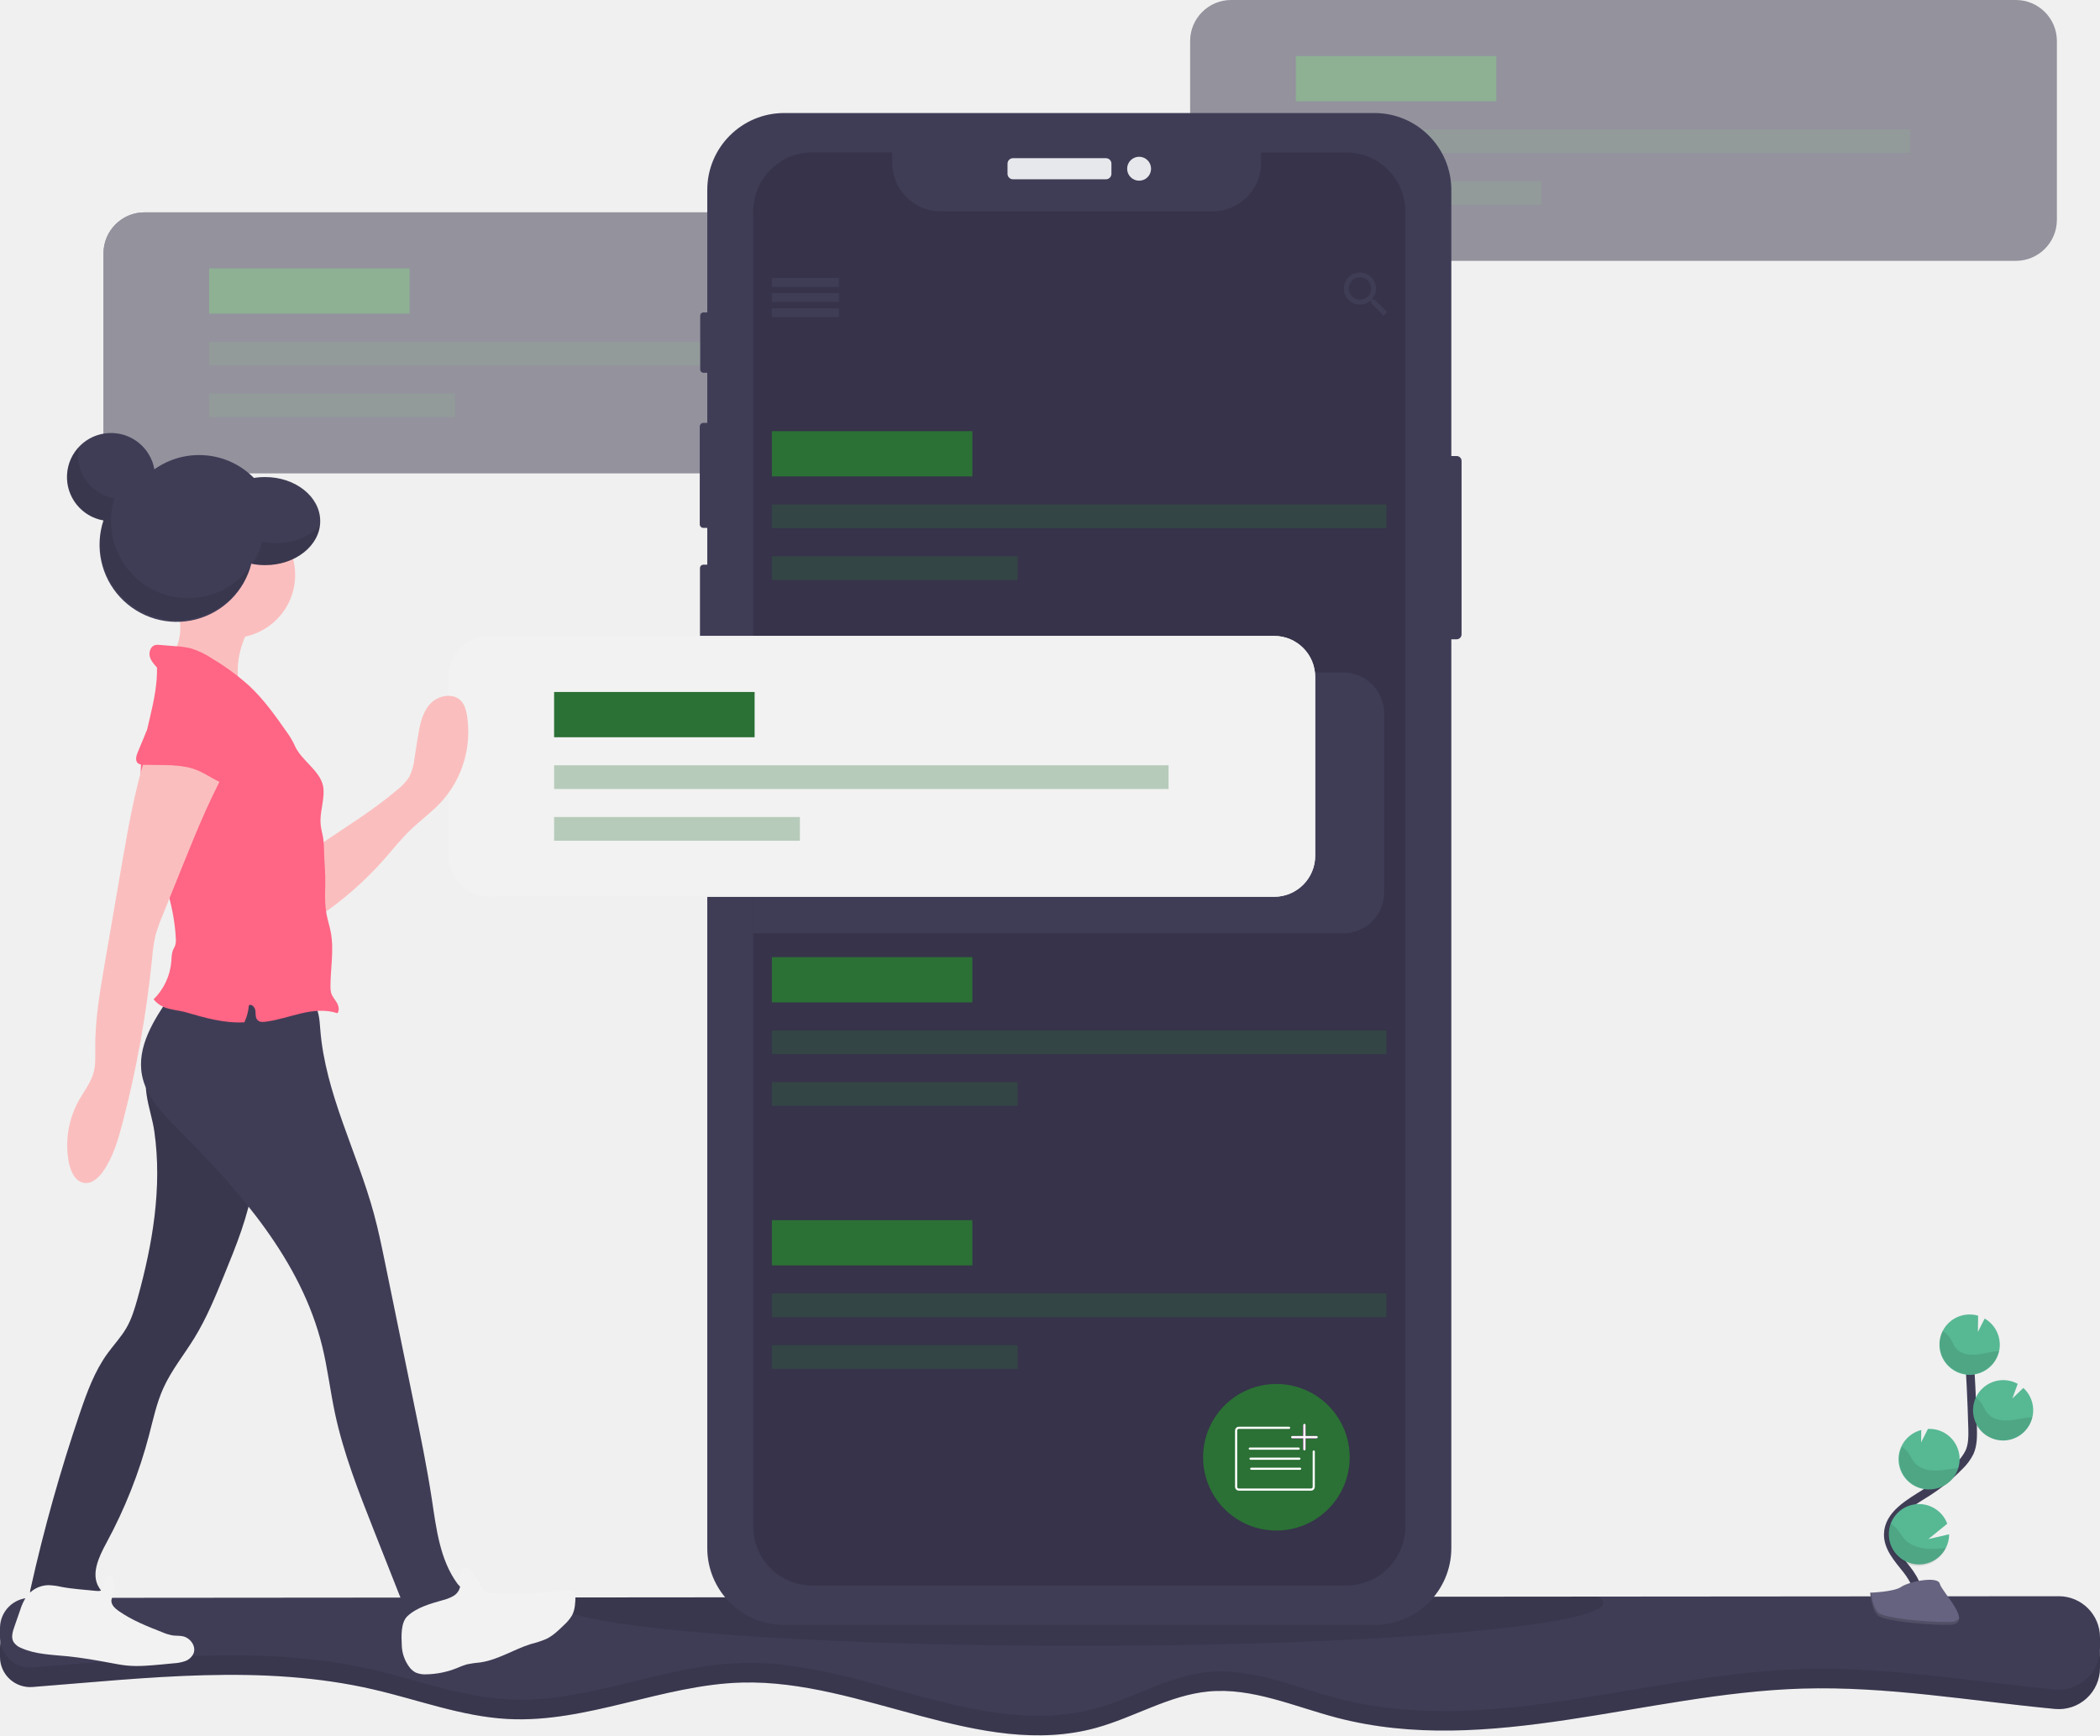
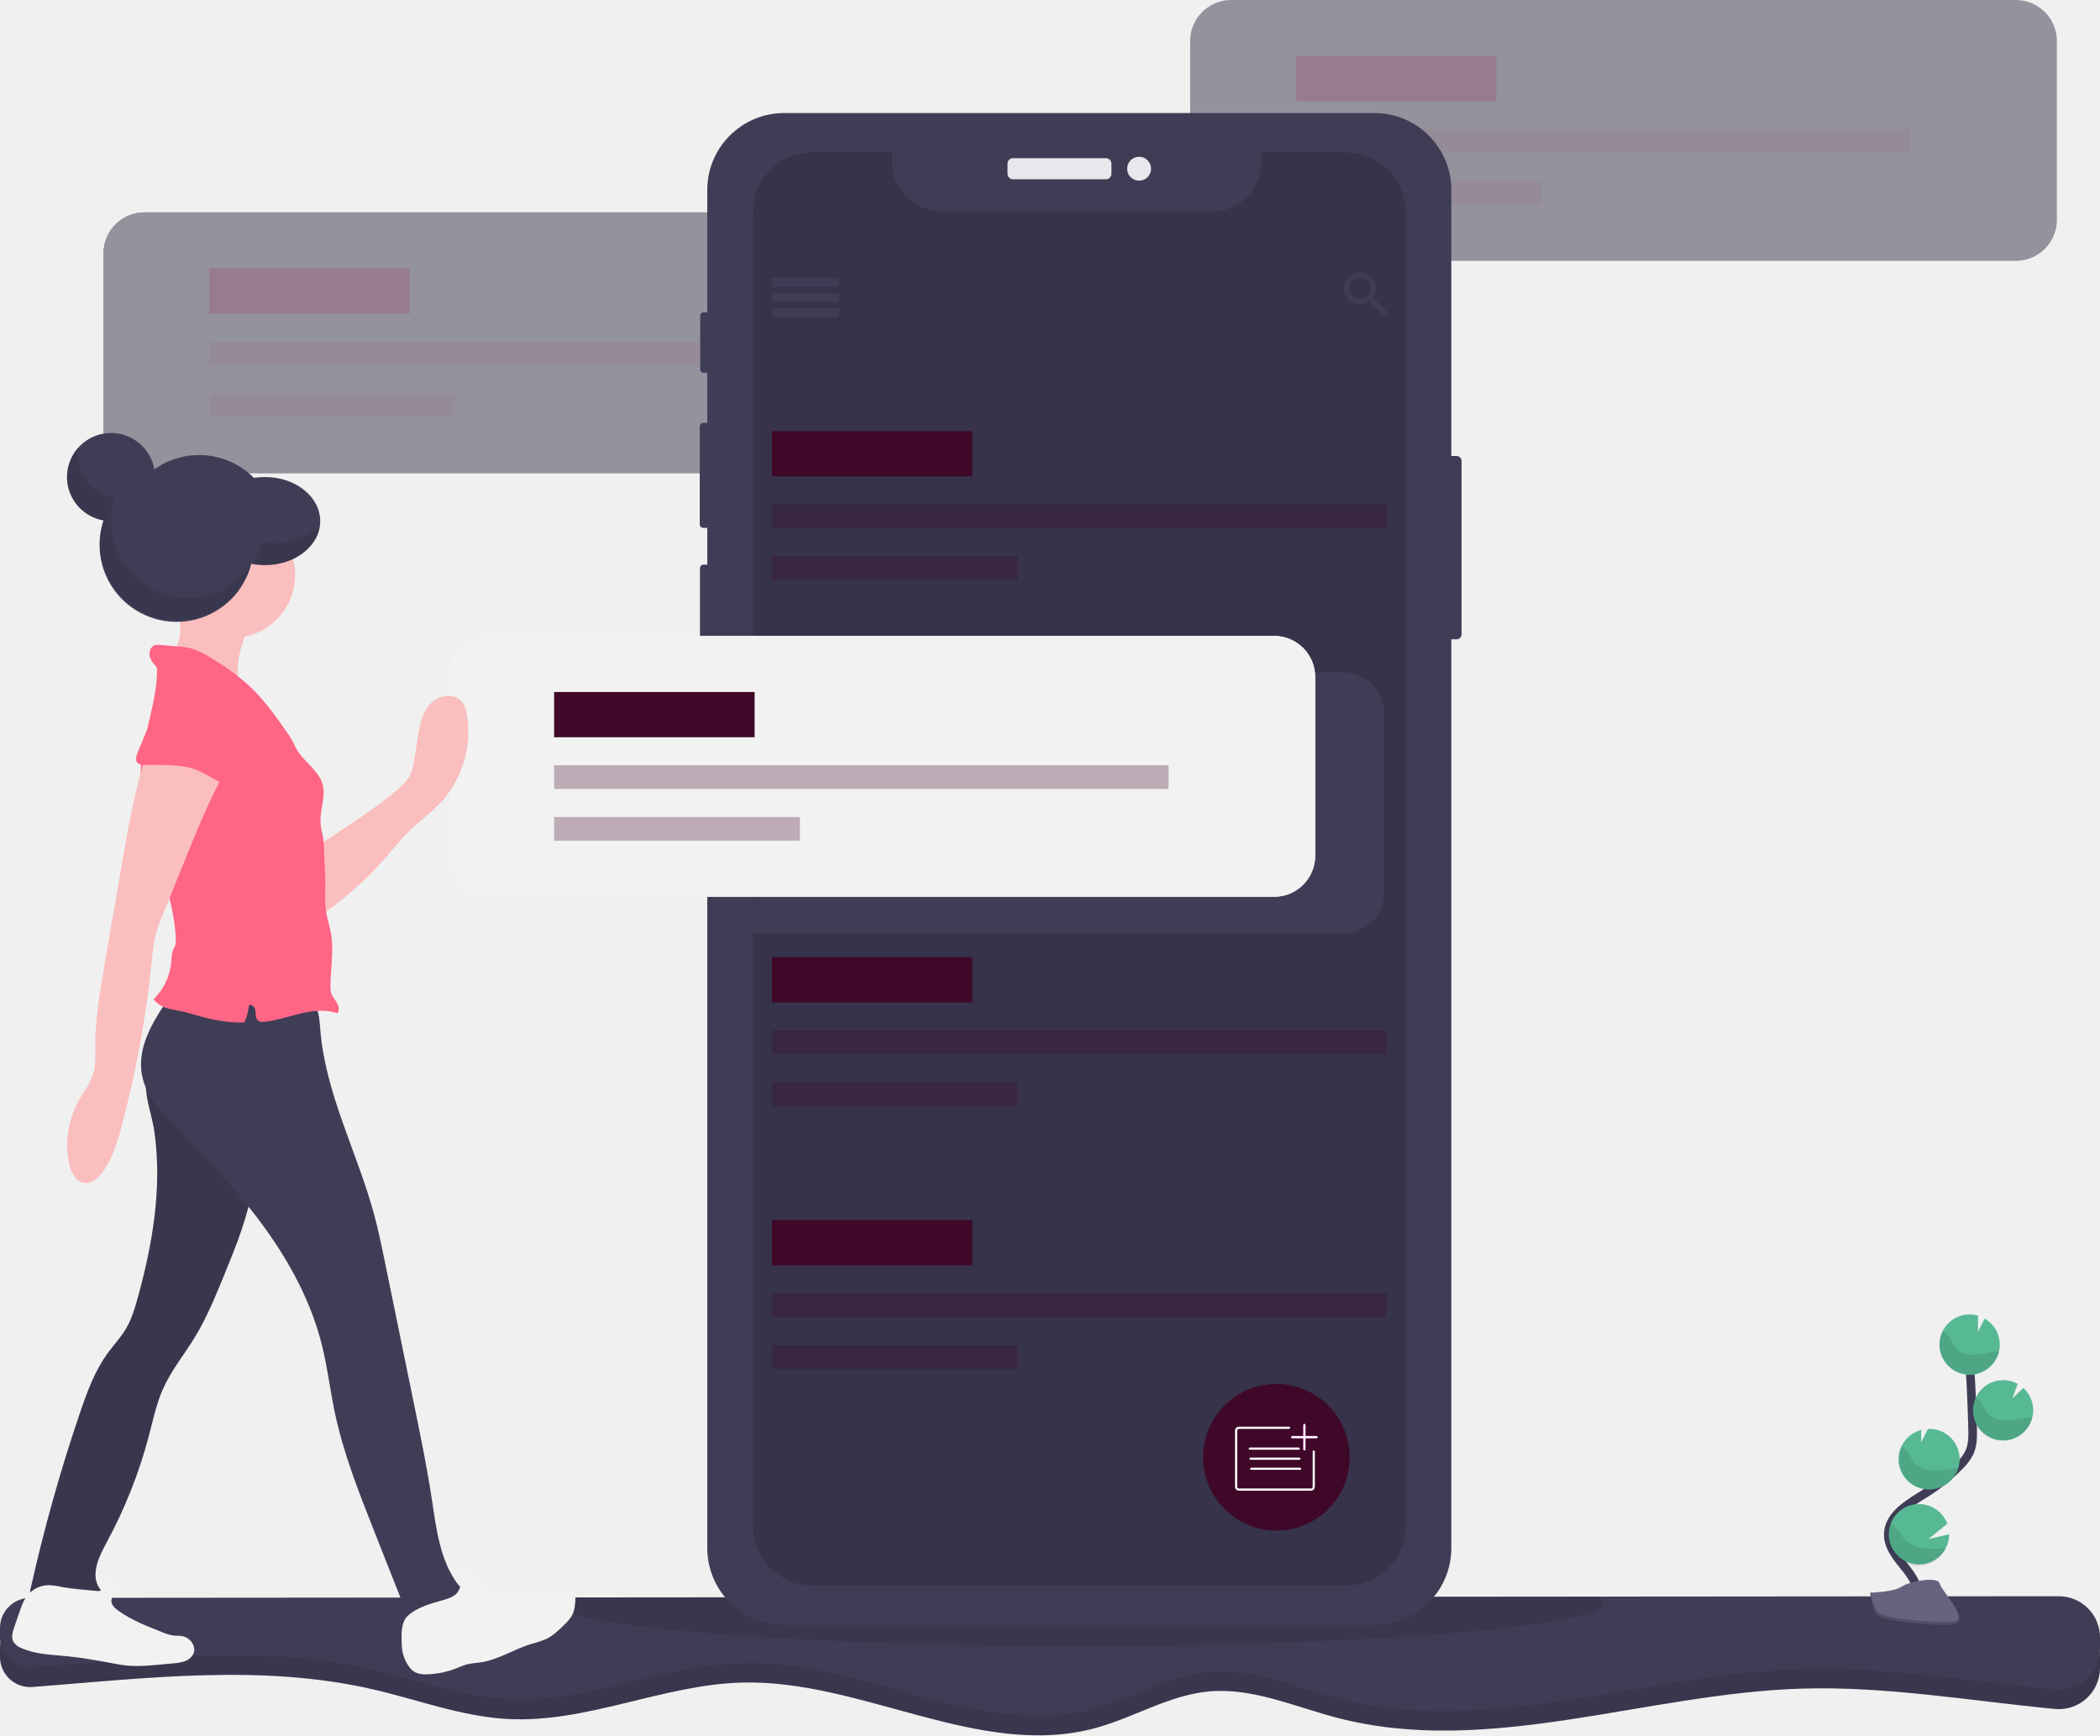
<svg xmlns="http://www.w3.org/2000/svg" id="ada6f7ae-8394-4767-8700-18704e9e9034" data-name="Layer 1" width="974" height="805.02" viewBox="0 0 974 805.02">
  <path d="M1087,816.24v5a19.11,19.11,0,0,1-20.91,19c-39.15-3.72-78.12-10.64-117.4-9.43-72.42,2.21-145.44,31.83-215.54,13.53-19.77-5.16-39.32-14.13-59.66-12.2-18.25,1.73-34.49,12.05-52.17,16.89C567.55,863.79,512.8,826.49,457.06,828c-36.74,1-71.92,18.89-108.62,16.9-21.27-1.14-41.53-8.92-62.28-13.71-51.66-11.94-104.86-5.27-158.09-1.13A14,14,0,0,1,113,816.13v-4.28a14,14,0,0,1,14-14l940.92-.76A19.11,19.11,0,0,1,1087,816.24Z" transform="translate(-113 -47.49)" fill="#3f3d56" />
  <path d="M1087,816.24v5a19.11,19.11,0,0,1-20.91,19c-39.15-3.72-78.12-10.64-117.4-9.43-72.42,2.21-145.44,31.83-215.54,13.53-19.77-5.16-39.32-14.13-59.66-12.2-18.25,1.73-34.49,12.05-52.17,16.89C567.55,863.79,512.8,826.49,457.06,828c-36.74,1-71.92,18.89-108.62,16.9-21.27-1.14-41.53-8.92-62.28-13.71-51.66-11.94-104.86-5.27-158.09-1.13A14,14,0,0,1,113,816.13v-4.28a14,14,0,0,1,14-14l940.92-.76A19.11,19.11,0,0,1,1087,816.24Z" transform="translate(-113 -47.49)" opacity="0.1" />
  <path d="M1087,807.1v5a20.39,20.39,0,0,1-.11,2.08,19.11,19.11,0,0,1-20.8,17c-39.15-3.73-78.12-10.65-117.4-9.44-72.42,2.22-145.44,31.84-215.54,13.53-19.77-5.16-39.32-14.13-59.66-12.2-18.25,1.73-34.49,12.05-52.17,16.9-53.77,14.72-108.52-22.58-164.26-21.08-36.74,1-71.92,18.89-108.62,16.91-21.27-1.15-41.53-8.92-62.28-13.72-51.65-11.93-104.86-5.26-158.09-1.12a14,14,0,0,1-14.86-11.5A13.7,13.7,0,0,1,113,807v-4.28a14,14,0,0,1,14-14l235.83-.19,481.81-.4,223.28-.18A19.11,19.11,0,0,1,1087,807.1Z" transform="translate(-113 -47.49)" fill="#3f3d56" />
  <path d="M856.59,791c0,2.21-4.36,4.33-12.4,6.32C812,805.27,721,811,613.59,811c-105.67,0-195.58-5.55-229-13.31-9-2.09-14-4.34-14-6.69,0-.82.6-1.63,1.78-2.43l481.81-.4C855.77,789.1,856.59,790,856.59,791Z" transform="translate(-113 -47.49)" opacity="0.1" />
  <g opacity="0.5">
    <rect x="552" width="402" height="121" rx="19.03" fill="#36334a" />
-     <rect x="601" y="26" width="93" height="21" fill="#2b7035" />
-     <rect x="601" y="60" width="285" height="11" fill="#2b7035" opacity="0.3" />
-     <rect x="601" y="84" width="114" height="11" fill="#2b7035" opacity="0.3" />
+     <rect x="601" y="26" width="93" height="21" fill="#3f0829" />
+     <rect x="601" y="60" width="285" height="11" fill="#3f0829" opacity="0.3" />
+     <rect x="601" y="84" width="114" height="11" fill="#3f0829" opacity="0.3" />
  </g>
  <g opacity="0.5">
    <rect x="48" y="98.51" width="402" height="121" rx="19.03" fill="#36334a" />
    <rect x="97" y="124.51" width="93" height="21" fill="#36334a" />
    <rect x="97" y="158.51" width="285" height="11" fill="#36334a" />
    <rect x="97" y="182.51" width="114" height="11" fill="#36334a" />
    <rect x="48" y="98.51" width="402" height="121" rx="19.03" fill="#36334a" />
-     <rect x="97" y="124.51" width="93" height="21" fill="#2b7035" />
-     <rect x="97" y="158.51" width="285" height="11" fill="#2b7035" opacity="0.3" />
-     <rect x="97" y="182.51" width="114" height="11" fill="#2b7035" opacity="0.3" />
+     <rect x="97" y="124.51" width="93" height="21" fill="#3f0829" />
+     <rect x="97" y="158.51" width="285" height="11" fill="#3f0829" opacity="0.3" />
+     <rect x="97" y="182.51" width="114" height="11" fill="#3f0829" opacity="0.3" />
  </g>
  <rect x="667.58" y="211.54" width="10.31" height="85.02" rx="2.29" fill="#3f3d56" />
  <rect x="324.76" y="144.93" width="5.79" height="27.99" rx="1.5" fill="#3f3d56" />
  <rect x="324.55" y="196.17" width="6.52" height="48.72" rx="1.69" fill="#3f3d56" />
  <rect x="324.65" y="261.94" width="6.21" height="49.14" rx="1.61" fill="#3f3d56" />
  <rect x="328.04" y="52.43" width="345.1" height="701.37" rx="35.69" fill="#3f3d56" />
  <rect x="467.3" y="73.38" width="48.19" height="9.79" rx="2.54" fill="#e6e8ec" />
  <circle cx="528.33" cy="78.27" r="5.55" fill="#e6e8ec" />
  <path d="M764.83,145.6v610A27.41,27.41,0,0,1,737.42,783H489.76a27.41,27.41,0,0,1-27.41-27.4v-610a27.41,27.41,0,0,1,27.41-27.41h37.06V123a22.58,22.58,0,0,0,22.57,22.57h126A22.57,22.57,0,0,0,697.91,123v-4.76h39.51A27.41,27.41,0,0,1,764.83,145.6Z" transform="translate(-113 -47.49)" fill="#36334a" />
  <rect x="358" y="129" width="31" height="4" fill="#3f3d56" />
  <rect x="358" y="136" width="31" height="4" fill="#3f3d56" />
  <rect x="358" y="143" width="31" height="4" fill="#3f3d56" />
  <rect x="358" y="129" width="31" height="4" fill="#3f3d56" />
  <rect x="358" y="136" width="31" height="4" fill="#3f3d56" />
  <rect x="358" y="143" width="31" height="4" fill="#3f3d56" />
  <path d="M750.66,186.49h-.91l-.35-.29a7.61,7.61,0,0,0,1.78-4.89,7.44,7.44,0,1,0-7.4,7.48,7.73,7.73,0,0,0,4.88-1.78l.34.29v.92l5.74,5.75,1.72-1.72Zm-6.88,0a5.18,5.18,0,1,1,5.16-5.18A5.15,5.15,0,0,1,743.78,186.49Z" transform="translate(-113 -47.49)" fill="#3f3d56" />
-   <rect x="358" y="200" width="93" height="21" fill="#2b7035" />
-   <rect x="358" y="234" width="285" height="11" fill="#2b7035" opacity="0.3" />
-   <rect x="358" y="258" width="114" height="11" fill="#2b7035" opacity="0.3" />
-   <rect x="358" y="444" width="93" height="21" fill="#2b7035" />
-   <rect x="358" y="478" width="285" height="11" fill="#2b7035" opacity="0.3" />
-   <rect x="358" y="502" width="114" height="11" fill="#2b7035" opacity="0.3" />
-   <rect x="358" y="566" width="93" height="21" fill="#2b7035" />
-   <rect x="358" y="600" width="285" height="11" fill="#2b7035" opacity="0.3" />
-   <rect x="358" y="624" width="114" height="11" fill="#2b7035" opacity="0.3" />
-   <circle cx="592" cy="676" r="34" fill="#2b7035" />
+   <rect x="358" y="200" width="93" height="21" fill="#3f0829" />
+   <rect x="358" y="234" width="285" height="11" fill="#3f0829" opacity="0.3" />
+   <rect x="358" y="258" width="114" height="11" fill="#3f0829" opacity="0.3" />
+   <rect x="358" y="444" width="93" height="21" fill="#3f0829" />
+   <rect x="358" y="478" width="285" height="11" fill="#3f0829" opacity="0.3" />
+   <rect x="358" y="502" width="114" height="11" fill="#3f0829" opacity="0.3" />
+   <rect x="358" y="566" width="93" height="21" fill="#3f0829" />
+   <rect x="358" y="600" width="285" height="11" fill="#3f0829" opacity="0.3" />
+   <rect x="358" y="624" width="114" height="11" fill="#3f0829" opacity="0.3" />
+   <circle cx="592" cy="676" r="34" fill="#3f0829" />
  <path d="M722.33,720.81v16.43a1.25,1.25,0,0,1-1.25,1.25h-33.5a1.25,1.25,0,0,1-1.25-1.25V711.07a1.25,1.25,0,0,1,1.25-1.25h23.31" transform="translate(-113 -47.49)" fill="none" stroke="#fff" stroke-linecap="round" stroke-miterlimit="10" />
  <line x1="579.67" y1="672" x2="602.33" y2="672" fill="none" stroke="#fff" stroke-linecap="round" stroke-miterlimit="10" />
  <line x1="580" y1="676.67" x2="602.67" y2="676.67" fill="none" stroke="#fff" stroke-linecap="round" stroke-miterlimit="10" />
  <line x1="580.33" y1="681.33" x2="603" y2="681.33" fill="none" stroke="#fff" stroke-linecap="round" stroke-miterlimit="10" />
  <line x1="605" y1="661" x2="605" y2="672.33" fill="none" stroke="#f0f" stroke-miterlimit="10" />
  <line x1="610.67" y1="666.67" x2="599.33" y2="666.67" fill="none" stroke="#f0f" stroke-miterlimit="10" />
  <line x1="605" y1="661" x2="605" y2="672.33" fill="none" stroke="#fff" stroke-linecap="round" stroke-miterlimit="10" />
  <line x1="610.67" y1="666.67" x2="599.33" y2="666.67" fill="none" stroke="#fff" stroke-linecap="round" stroke-miterlimit="10" />
  <path d="M1001.6,792.66c3-5.51-.4-12.27-4.29-17.18s-8.61-10-8.51-16.29c.15-9,9.7-14.31,17.33-19.09a84,84,0,0,0,15.56-12.51,22.8,22.8,0,0,0,4.78-6.4c1.58-3.52,1.54-7.52,1.44-11.37q-.51-19.26-1.91-38.49" transform="translate(-113 -47.49)" fill="none" stroke="#3f3d56" stroke-miterlimit="10" stroke-width="4" />
  <path d="M1040.51,670.63a14,14,0,0,0-7-11.5l-3.14,6.22.1-7.53a14.22,14.22,0,0,0-4.63-.56,14,14,0,1,0,14.68,13.37Z" transform="translate(-113 -47.49)" fill="#57b894" />
  <path d="M1015.48,765.62a14,14,0,1,1,.68-11.3l-8.77,7.13,9.65-2.23A14,14,0,0,1,1015.48,765.62Z" transform="translate(-113 -47.49)" fill="#57b894" />
  <path d="M1008.55,738.37a14,14,0,0,1-4.45-27.53l-.08,5.78,3.18-6.29h0a14,14,0,0,1,14.67,13.36,13.84,13.84,0,0,1-.6,4.79A14,14,0,0,1,1008.55,738.37Z" transform="translate(-113 -47.49)" fill="#57b894" />
  <path d="M1042.62,715.7a14,14,0,1,1,6.21-26.27l-2.48,6.8,5.1-4.9A14,14,0,0,1,1056,701a13.79,13.79,0,0,1-.35,3.87A14,14,0,0,1,1042.62,715.7Z" transform="translate(-113 -47.49)" fill="#57b894" />
  <path d="M1038.62,674.37c-3.24.35-6.39,1.36-9.64,1.56s-6.82-.57-8.88-3.1c-1.1-1.36-1.66-3.08-2.59-4.57a10,10,0,0,0-3.54-3.33,14,14,0,1,0,26.24,9.32Q1039.42,674.28,1038.62,674.37Z" transform="translate(-113 -47.49)" opacity="0.1" />
  <path d="M1042.62,715.7a14,14,0,0,1-13.35-20,10.37,10.37,0,0,1,2.82,2.82c1,1.51,1.61,3.26,2.78,4.64,2.19,2.57,5.92,3.41,9.31,3.26s6.66-1.12,10-1.43c.47,0,.94-.07,1.42-.08A14,14,0,0,1,1042.62,715.7Z" transform="translate(-113 -47.49)" opacity="0.1" />
  <path d="M1008.55,738.37a14,14,0,0,1-13.46-19.76,11.48,11.48,0,0,1,3,2.85c1.09,1.54,1.77,3.32,3.05,4.74,2.37,2.63,6.35,3.56,9.93,3.48s6.83-.93,10.28-1.2A14,14,0,0,1,1008.55,738.37Z" transform="translate(-113 -47.49)" opacity="0.1" />
  <path d="M1015.48,765.62a14,14,0,0,1-25.59-11.45,13.84,13.84,0,0,1,3.08,2.75c1.34,1.62,2.22,3.47,3.76,5,2.87,2.82,7.5,4,11.63,4.09A60,60,0,0,0,1015.48,765.62Z" transform="translate(-113 -47.49)" opacity="0.1" />
  <path d="M980.43,786.31s11.08-.34,14.42-2.72,17-5.21,17.86-1.4,16.65,19,4.15,19.06-29.06-1.94-32.4-4S980.43,786.31,980.43,786.31Z" transform="translate(-113 -47.49)" fill="#656380" />
  <path d="M1017.08,799.93c-12.51.1-29.06-1.95-32.39-4-2.54-1.55-3.55-7.09-3.89-9.65h-.37s.7,8.94,4,11,19.89,4.07,32.4,4c3.61,0,4.85-1.31,4.78-3.21C1021.14,799.19,1019.77,799.9,1017.08,799.93Z" transform="translate(-113 -47.49)" opacity="0.2" />
  <path d="M755,378.52v82.94a19,19,0,0,1-19,19H462.35v-121H736A19,19,0,0,1,755,378.52Z" transform="translate(-113 -47.49)" fill="#3f3d56" />
  <rect x="208" y="295" width="402" height="121" rx="19.03" fill="#f2f2f2" />
  <rect x="208" y="295" width="402" height="121" rx="19.03" fill="#f2f2f2" />
-   <rect x="257" y="321" width="93" height="21" fill="#2b7035" />
-   <rect x="257" y="355" width="285" height="11" fill="#2b7035" opacity="0.3" />
-   <rect x="257" y="379" width="114" height="11" fill="#2b7035" opacity="0.3" />
+   <rect x="257" y="321" width="93" height="21" fill="#3f0829" />
+   <rect x="257" y="355" width="285" height="11" fill="#3f0829" opacity="0.3" />
+   <rect x="257" y="379" width="114" height="11" fill="#3f0829" opacity="0.3" />
  <circle cx="92.34" cy="246.84" r="35.75" fill="#3f3d56" />
  <path d="M184.6,572.43c3.69,25.89-.81,52.29-7.82,77.48-1.31,4.69-2.72,9.42-5.17,13.63s-5.86,7.83-8.74,11.79c-6,8.26-9.52,18-12.81,27.64a779.65,779.65,0,0,0-22.82,81.32,5.57,5.57,0,0,0,0,3.47c.87,2,3.51,2.26,5.68,2.25l28.06-.15c1-1.92-.85-4-2-5.84-4-6.22-.16-14.3,3.37-20.81a223.74,223.74,0,0,0,19.78-50c1.92-7.33,3.48-14.82,6.6-21.73,3.77-8.38,9.68-15.59,14.48-23.43,5.58-9.11,9.65-19,13.69-28.93,5.64-13.78,11.33-27.73,13.55-42.45,2.09-13.82,1.06-27.9-.3-41.81a2.64,2.64,0,0,0-3.06-3l-37.65-1.94c-7.76-.4-9.6-2.1-8.42,5.52C181.84,561.13,183.78,566.67,184.6,572.43Z" transform="translate(-113 -47.49)" fill="#3f3d56" />
  <path d="M184.6,572.43c3.69,25.89-.81,52.29-7.82,77.48-1.31,4.69-2.72,9.42-5.17,13.63s-5.86,7.83-8.74,11.79c-6,8.26-9.52,18-12.81,27.64a779.65,779.65,0,0,0-22.82,81.32,5.57,5.57,0,0,0,0,3.47c.87,2,3.51,2.26,5.68,2.25l28.06-.15c1-1.92-.85-4-2-5.84-4-6.22-.16-14.3,3.37-20.81a223.74,223.74,0,0,0,19.78-50c1.92-7.33,3.48-14.82,6.6-21.73,3.77-8.38,9.68-15.59,14.48-23.43,5.58-9.11,9.65-19,13.69-28.93,5.64-13.78,11.33-27.73,13.55-42.45,2.09-13.82,1.06-27.9-.3-41.81a2.64,2.64,0,0,0-3.06-3l-37.65-1.94c-7.76-.4-9.6-2.1-8.42,5.52C181.84,561.13,183.78,566.67,184.6,572.43Z" transform="translate(-113 -47.49)" opacity="0.1" />
  <path d="M192,509.48c-7.65,11-15.67,23.66-13.13,36.83,1.93,10,9.55,17.75,16.74,25,28.74,28.86,57,60.92,66.78,100.47,2.52,10.22,3.74,20.71,5.91,31,3.94,18.7,11,36.58,18,54.35l18.72,47.38a28.36,28.36,0,0,0,27.1-18c-2.46-.19-5.67-2.57-7.11-4.57-8-11.07-9.64-25.31-11.69-38.81-2.27-14.92-5.3-29.72-8.34-44.51L291.58,633.2c-1.55-7.55-3.1-15.11-5.12-22.54-7.82-28.83-22.64-56-24.93-85.81-.34-4.38-.55-9.19-3.52-12.44-3.12-3.43-8.24-4-12.87-4.27C226.41,506.9,210.25,505.07,192,509.48Z" transform="translate(-113 -47.49)" fill="#3f3d56" />
  <path d="M141.47,783.62a29.86,29.86,0,0,0-6.22-.8,12.92,12.92,0,0,0-10.16,5.55,25.25,25.25,0,0,0-2.73,6l-2.71,7.78c-.8,2.28-1.58,4.91-.39,7A7.42,7.42,0,0,0,122.9,812c6.56,2.92,13.95,3.08,21.1,3.78,6.94.68,13.82,1.9,20.67,3.19,2.36.44,4.71.89,7.1,1.13,5.34.54,10.72,0,16.06-.48l5.51-.53a19.84,19.84,0,0,0,5.42-1,6.83,6.83,0,0,0,4-3.59c1.36-3.37-1.56-7.36-5.13-8-1.45-.29-2.95-.16-4.42-.35a20.88,20.88,0,0,1-4.84-1.45c-7.05-2.77-14.17-5.57-20.37-9.93-1.72-1.21-3.52-2.9-3.33-5a10.19,10.19,0,0,1,.89-2.59,9.46,9.46,0,0,0,.08-6.69c-.34-.92-1-1.89-1.93-2-2.64-.32-2.32,3.53-2.71,5-.53,2-1.49,2.18-3.37,2C152.23,784.91,146.83,784.64,141.47,783.62Z" transform="translate(-113 -47.49)" fill="#f2f2f2" />
  <path d="M299.34,810.45a17.65,17.65,0,0,0,3.82,10.75,8.36,8.36,0,0,0,2.72,2.19,10.92,10.92,0,0,0,4.95.79,40.05,40.05,0,0,0,13.89-2.81,39.7,39.7,0,0,1,4.8-1.81,53.88,53.88,0,0,1,6.24-.9c8.27-1.19,15.53-6.07,23.52-8.54a49.45,49.45,0,0,0,7-2.3c3.16-1.49,5.72-4,8.23-6.43a19.89,19.89,0,0,0,3.78-4.52c1.47-2.74,1.56-6,1.62-9.1a2.59,2.59,0,0,0-.24-1.41,2.1,2.1,0,0,0-.9-.71c-2.43-1.2-5.31-.6-8-.13-9.72,1.73-19.67,1.41-29.54,1.09a4.29,4.29,0,0,1-4.54-2.59l-3.75-6c-1.07-1.72-2.77-3.69-4.71-3.1-1.55.47-2.18,2.37-2.12,4s.56,3.25.25,4.84a6.61,6.61,0,0,1-3.2,4.16,20.44,20.44,0,0,1-5,1.92c-5.52,1.56-11.94,3.33-16.21,7.39C298.86,800.15,299.15,806.6,299.34,810.45Z" transform="translate(-113 -47.49)" fill="#f2f2f2" />
  <path d="M297.4,413.75a23.17,23.17,0,0,0,5.46-5.94,24.21,24.21,0,0,0,2.33-8.21l1.57-9.92c.87-5.47,1.89-11.26,5.54-15.43s10.92-5.66,14.63-1.54c1.62,1.79,2.26,4.25,2.66,6.64a48.34,48.34,0,0,1-11.82,40c-4.49,4.92-10,8.83-14.75,13.48-4.14,4-7.73,8.59-11.55,12.94A159.42,159.42,0,0,1,260,473.27c.14-7.44,1.09-15.42,0-22.81-.81-5.34-3-8.22,2.17-11.71C274.17,430.59,286.28,423.21,297.4,413.75Z" transform="translate(-113 -47.49)" fill="#fbbebe" />
  <path d="M196.56,340.57c-.39,5.32-2.6,10.76-7,13.83q18.69,6.54,36.87,14.42c-2.34-2.25-3.05-5.7-3.16-8.94-.31-8.47,2.62-16.8,6.9-24.1a5.85,5.85,0,0,0,1.13-3.18c-.14-2.36-2.94-3.45-5.24-4a128.86,128.86,0,0,0-23.92-3.47c-3.45-.11-7.54-1.2-6.76,3.19C196.12,332.42,196.87,336.42,196.56,340.57Z" transform="translate(-113 -47.49)" fill="#fbbebe" />
  <circle cx="107.66" cy="266.7" r="29.23" fill="#fbbebe" />
  <path d="M249.6,393.14a35.36,35.36,0,0,0-3.71-6.22c-5.3-7.61-10.74-15.21-17.54-21.51a109.19,109.19,0,0,0-16.65-12.23,37.79,37.79,0,0,0-10.42-5,40.77,40.77,0,0,0-6.69-.91l-7.59-.62a6.21,6.21,0,0,0-2,.06c-2.06.52-3,3.08-2.56,5.15s2,3.75,3.38,5.32c.34,15.49-6.55,30.77-7.48,46.24-1.63,27,14.88,52.21,16.2,79.28a8.55,8.55,0,0,1-.38,3.63c-.22.56-.55,1.07-.8,1.62-.78,1.7-.75,3.63-.89,5.5a27.94,27.94,0,0,1-8.23,17.62,12.23,12.23,0,0,0,4.64,3.54c3.19,1.39,7,1.51,10.39,2.48,8.84,2.58,17.9,5.18,27.09,4.63a23.9,23.9,0,0,0,2.09-7.87c1.3-.81,2.8.92,3,2.44s-.09,3.29,1,4.39,2.47.93,3.8.76c5.61-.71,11-2.6,16.5-3.87s11.38-1.88,16.73-.06c1.08-1.37.62-3.4-.26-4.9s-2.13-2.82-2.63-4.49a10.08,10.08,0,0,1-.32-2.95c0-8.55,1.76-17.19.09-25.58-.49-2.46-1.27-4.86-1.77-7.33-1-4.79-.85-9.73-.72-14.62s-.46-10.18-.56-15.14a48.29,48.29,0,0,0-.4-6.13c-.34-2.13-1-4.21-1.18-6.36-.54-5.46,1.66-10.88,1.33-16.36C262.51,405.33,252.84,400.81,249.6,393.14Z" transform="translate(-113 -47.49)" fill="#ff6584" />
  <path d="M183.63,389.22c-7.08,18.78-10.54,38.7-14,58.48l-8,46.46c-2.27,13.13-4.55,26.34-4.46,39.66,0,3.74.24,7.55-.74,11.16-1.28,4.74-4.46,8.69-6.87,13a42.78,42.78,0,0,0-4.6,28.93c.82,4.15,3.06,8.86,7.27,9.34,3.46.38,6.45-2.37,8.47-5.21,4.64-6.51,6.94-14.37,9-22.11a500.11,500.11,0,0,0,13.87-77.09,75.06,75.06,0,0,1,1.39-9.8,69.54,69.54,0,0,1,3.38-9.76q4.59-11.38,9.19-22.76c7.07-17.53,14.18-35.14,23.89-51.36-9.6-2.76-19.59-6-29.19-8.73C189.46,388.61,186.49,389.1,183.63,389.22Z" transform="translate(-113 -47.49)" fill="#fbbebe" />
  <path d="M200.27,403.46c-6.72-1.45-13.67-1-20.53-1.17a4.43,4.43,0,0,1-2.76-.72c-1.39-1.19-.8-3.42-.1-5.11l3.32-8a11.64,11.64,0,0,1,2.66-4.42c1.69-1.5,4.07-1.87,6.31-2.14,7.29-.84,14.79-1.12,21.86.85s13.72,6.45,16.88,13.08c1.32,2.76,1.93,6.24.18,8.75-2.6,3.73-8.43,7.9-12.78,5.86C210.1,408,206.11,404.73,200.27,403.46Z" transform="translate(-113 -47.49)" fill="#ff6584" />
  <path d="M236,268.79a29.52,29.52,0,0,0-16.28,4.69,35.75,35.75,0,0,0-35.1-8.22A20.43,20.43,0,1,0,161,288.91,35.75,35.75,0,1,0,229.57,309a32,32,0,0,0,6.41.65c14.1,0,25.54-9.15,25.54-20.43S250.08,268.79,236,268.79Z" transform="translate(-113 -47.49)" fill="#3f3d56" />
  <path d="M241.09,299.43a31.1,31.1,0,0,1-6.41-.65A35.57,35.57,0,0,1,230,309.07a32.11,32.11,0,0,0,6,.58c13.18,0,24-8,25.39-18.24C256.7,296.29,249.35,299.43,241.09,299.43Z" transform="translate(-113 -47.49)" opacity="0.1" />
  <path d="M200.23,325a35.8,35.8,0,0,1-34.18-46.28,20.43,20.43,0,0,1-16.89-20.12,20.09,20.09,0,0,1,.33-3.66,20.43,20.43,0,0,0,11.46,34,35.75,35.75,0,0,0,68.29,21.18A35.68,35.68,0,0,1,200.23,325Z" transform="translate(-113 -47.49)" opacity="0.1" />
</svg>
